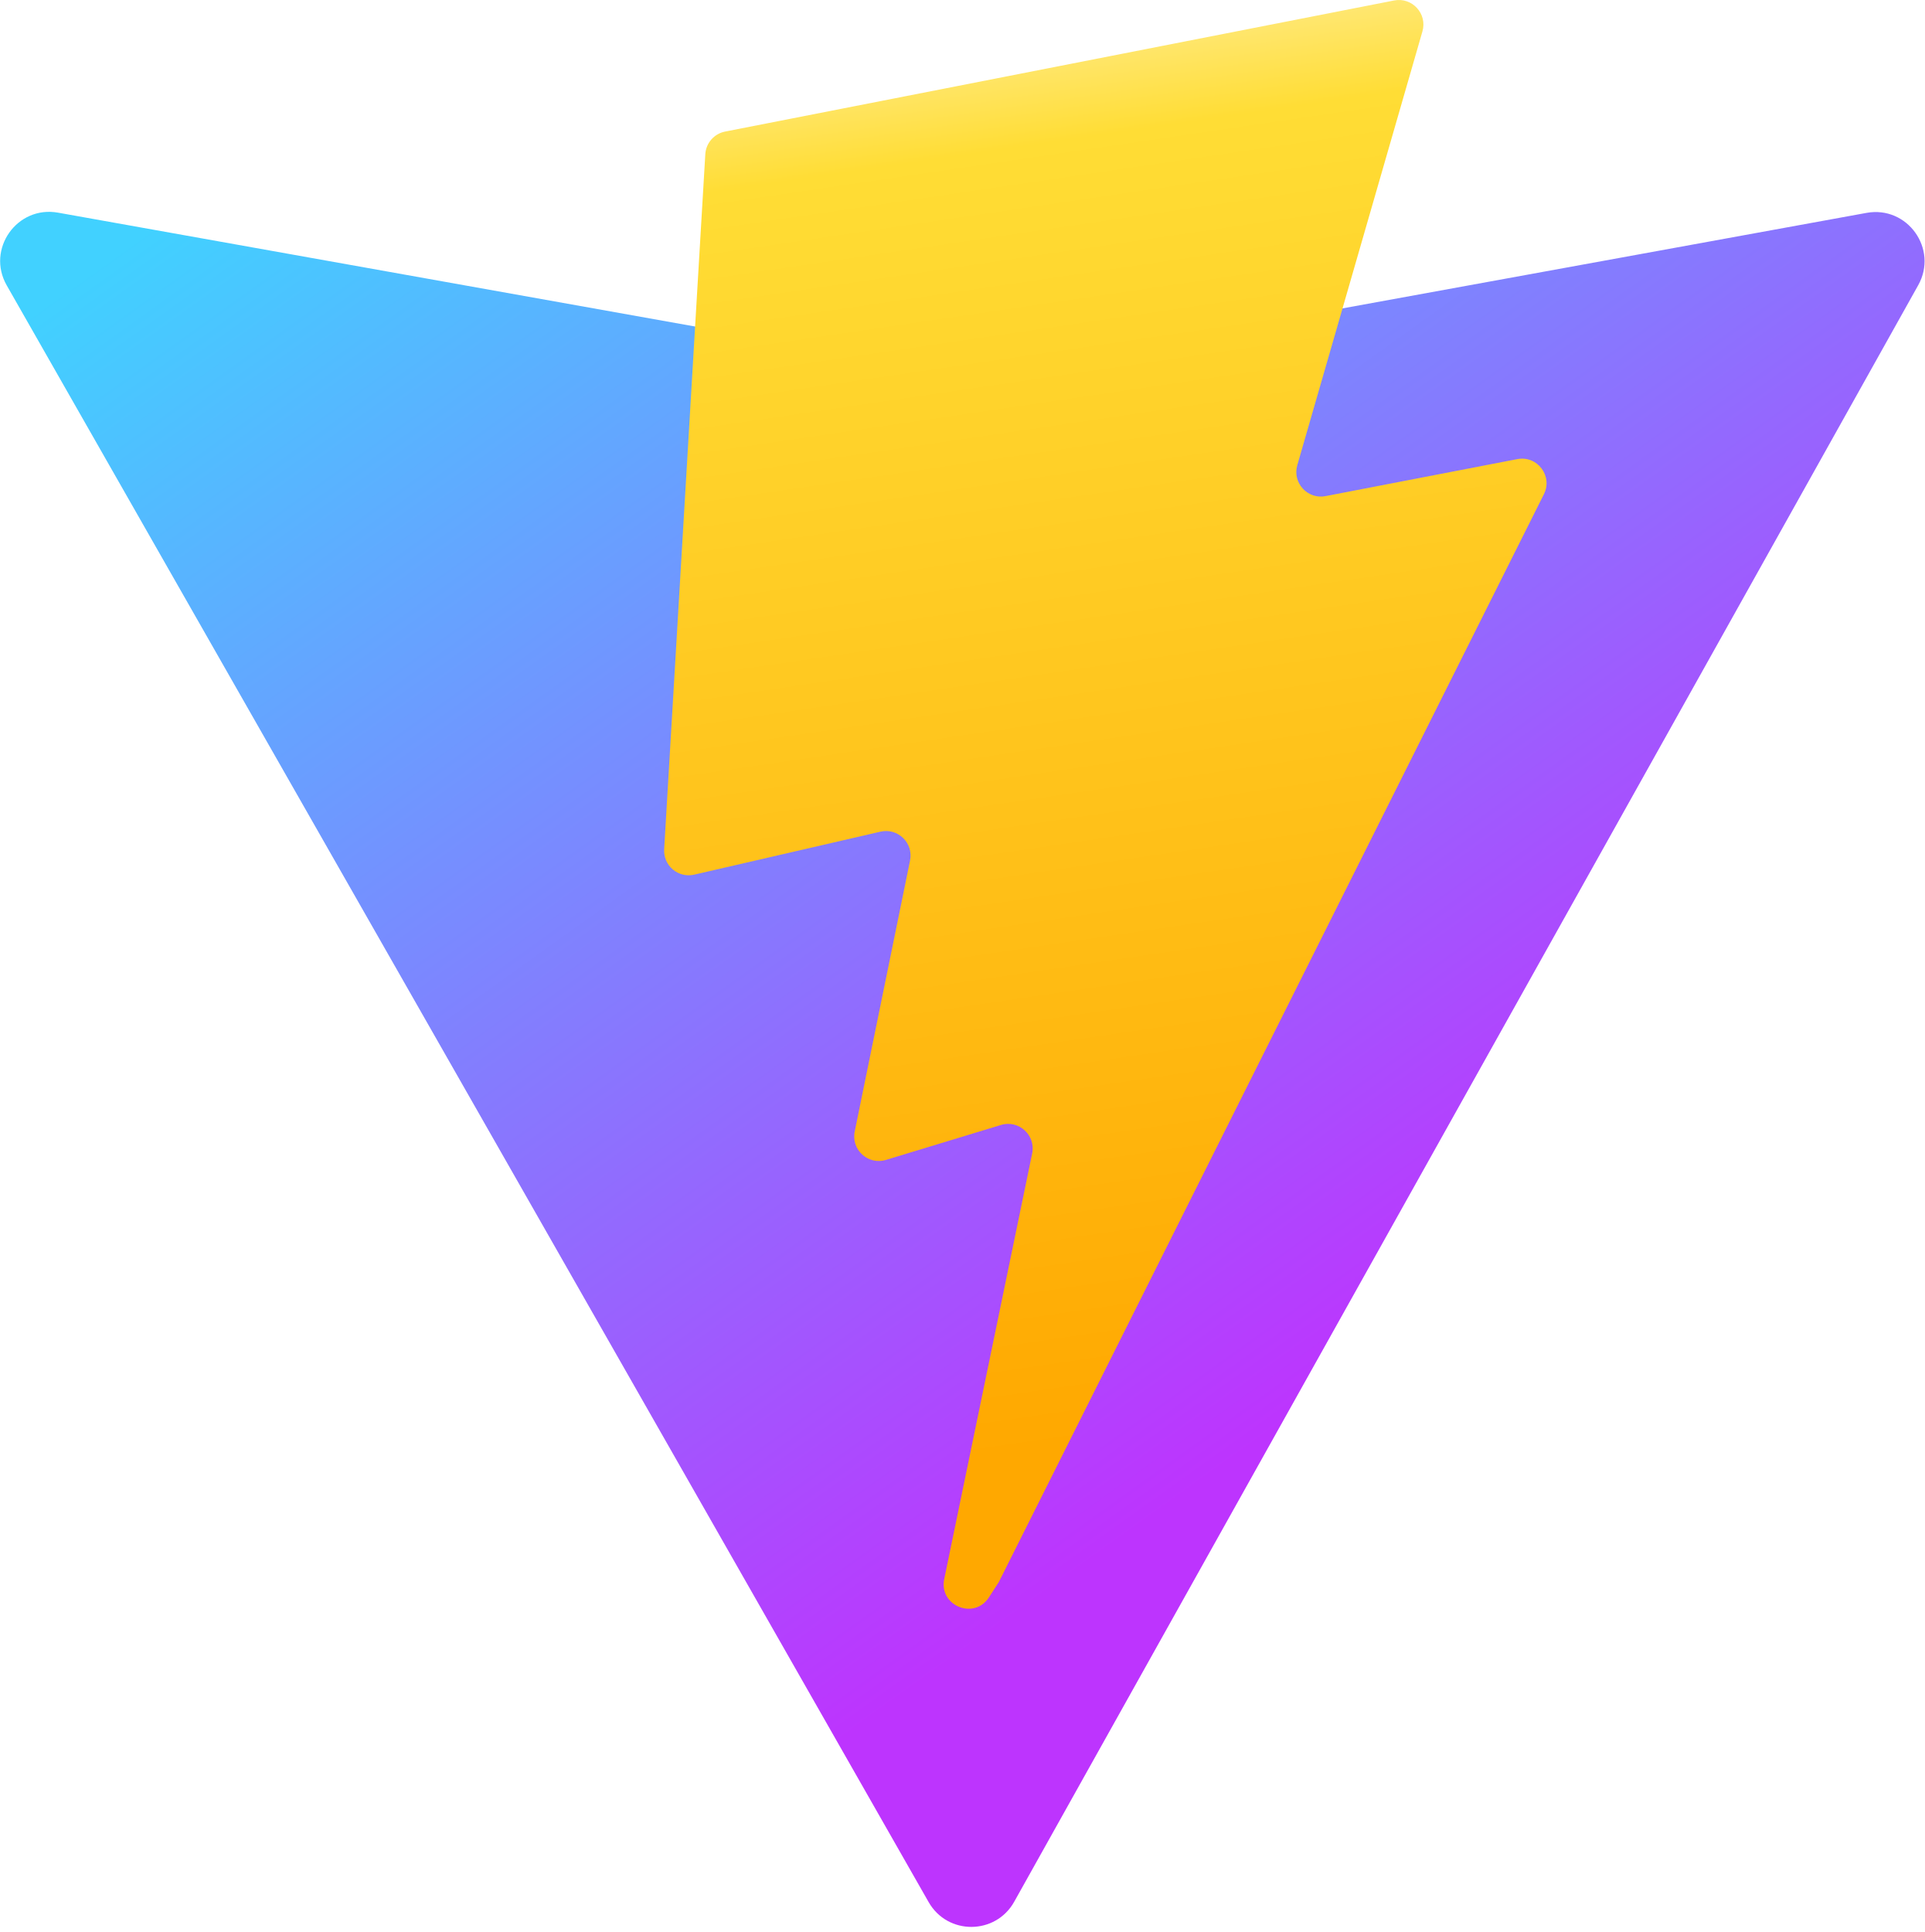
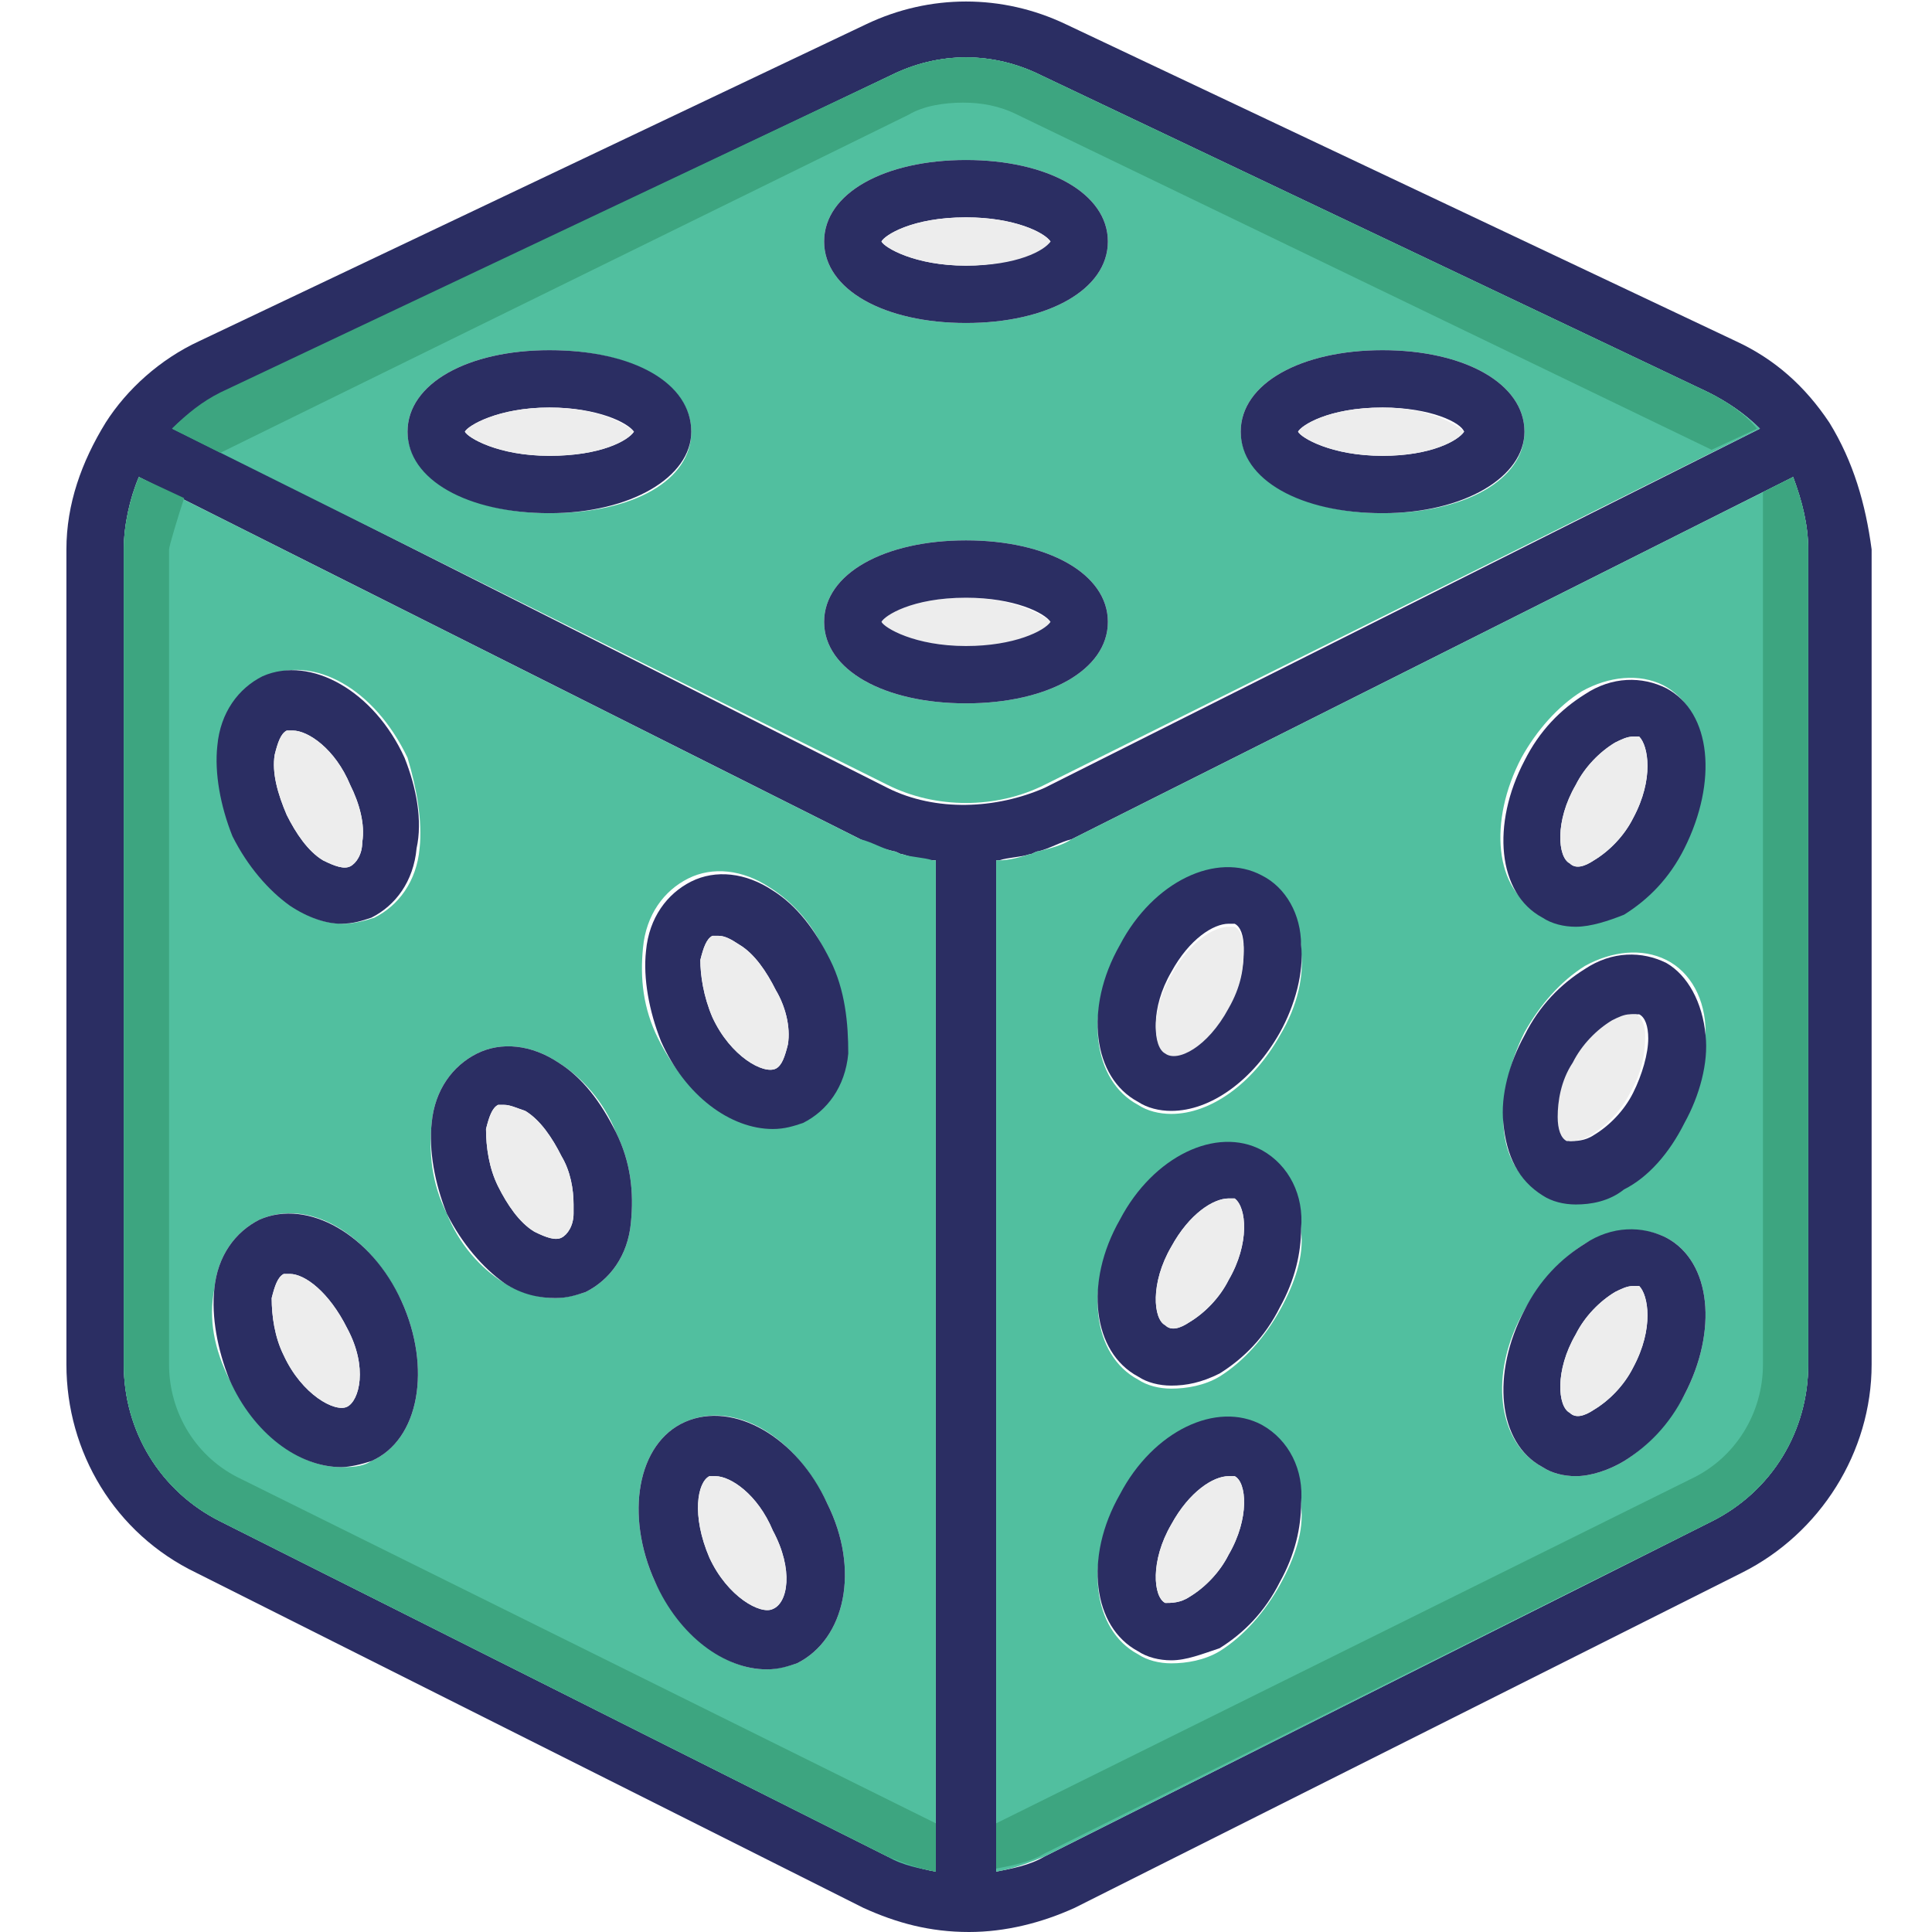
- <svg xmlns="http://www.w3.org/2000/svg" aria-hidden="true" role="img" class="iconify iconify--logos" width="31.88" height="32" preserveAspectRatio="xMidYMid meet" viewBox="0 0 256 257">
-   <defs>
-     <linearGradient id="IconifyId1813088fe1fbc01fb466" x1="-.828%" x2="57.636%" y1="7.652%" y2="78.411%">
-       <stop offset="0%" stop-color="#41D1FF" />
-       <stop offset="100%" stop-color="#BD34FE" />
-     </linearGradient>
-     <linearGradient id="IconifyId1813088fe1fbc01fb467" x1="43.376%" x2="50.316%" y1="2.242%" y2="89.03%">
-       <stop offset="0%" stop-color="#FFEA83" />
-       <stop offset="8.333%" stop-color="#FFDD35" />
-       <stop offset="100%" stop-color="#FFA800" />
-     </linearGradient>
-   </defs>
-   <path fill="url(#IconifyId1813088fe1fbc01fb466)" d="M255.153 37.938L134.897 252.976c-2.483 4.44-8.862 4.466-11.382.048L.875 37.958c-2.746-4.814 1.371-10.646 6.827-9.67l120.385 21.517a6.537 6.537 0 0 0 2.322-.004l117.867-21.483c5.438-.991 9.574 4.796 6.877 9.62Z" />
-   <path fill="url(#IconifyId1813088fe1fbc01fb467)" d="M185.432.063L96.44 17.501a3.268 3.268 0 0 0-2.634 3.014l-5.474 92.456a3.268 3.268 0 0 0 3.997 3.378l24.777-5.718c2.318-.535 4.413 1.507 3.936 3.838l-7.361 36.047c-.495 2.426 1.782 4.5 4.151 3.78l15.304-4.649c2.372-.72 4.652 1.36 4.15 3.788l-11.698 56.621c-.732 3.542 3.979 5.473 5.943 2.437l1.313-2.028l72.516-144.72c1.215-2.423-.88-5.186-3.54-4.672l-25.505 4.922c-2.396.462-4.435-1.77-3.759-4.114l16.646-57.705c.677-2.35-1.37-4.583-3.769-4.113Z" />
+ <svg xmlns="http://www.w3.org/2000/svg" viewBox="0 0 64 64">
+   <path fill="#2b2e63" d="M60.6 14c-.8-1.2-1.8-2.1-3.1-2.7L35.3.8c-2.1-1-4.5-1-6.6 0L6.6 11.3c-1.3.6-2.4 1.6-3.1 2.7-.8 1.3-1.3 2.7-1.3 4.2v27c0 2.9 1.6 5.6 4.3 6.9l22.1 11.1c1.1.5 2.2.8 3.5.8 1.2 0 2.4-.3 3.5-.8l22.1-11.1c2.6-1.3 4.3-4 4.3-6.9v-27c-.2-1.5-.6-2.9-1.4-4.2zM31 62c-.6-.1-1.1-.3-1.6-.5L7.3 50.4c-2-1-3.2-3-3.2-5.2v-27c0-.8.2-1.7.5-2.4l23.9 12c.4.2.7.3 1.1.4.1 0 .2.1.3.1.3.1.7.2 1 .2h.1V62zm-1.6-35.9L5.8 14.2c.5-.5 1-.9 1.7-1.2l22-10.5c1.6-.8 3.4-.8 5 0L56.6 13c.6.3 1.2.7 1.7 1.2L34.6 26.1c-1.6.7-3.6.8-5.2 0zm30.5 19.1c0 2.2-1.2 4.2-3.2 5.2L34.6 61.5c-.5.3-1.1.4-1.6.5V28.5h.1c.3-.1.7-.1 1-.2.1 0 .2-.1.3-.1.4-.1.7-.3 1.1-.4l23.9-12c.3.8.5 1.6.5 2.4v27z" />
+   <path fill="#51bf9f" d="M30.9 28.5c-.3-.1-.7-.1-1-.2-.1 0-.2-.1-.3-.1-.4-.1-.7-.3-1.1-.4l-23.9-12c-.3.8-.5 1.6-.5 2.4v27c0 2.2 1.2 4.2 3.2 5.2l22.1 11.1c.5.3 1.1.4 1.6.5V28.5h-.1zM12.3 48.4c-.3.2-.7.2-1 .2-1.4 0-2.8-1.1-3.7-2.9-.5-1-.7-2-.5-3 .1-1.1.7-1.9 1.5-2.3 1.6-.7 3.6.4 4.7 2.7 1 2.2.6 4.6-1 5.3zm1.6-20.3c-.1 1.1-.7 1.9-1.5 2.3-.3.1-.7.2-1 .2-.6 0-1.2-.2-1.7-.6-.8-.5-1.5-1.3-1.9-2.3-.5-1-.7-2.1-.5-3 .1-1.1.7-1.9 1.5-2.3 1.6-.7 3.6.4 4.7 2.7.3 1 .5 2.1.4 3zm7 12.4c-.1 1.1-.7 1.9-1.5 2.3-.3.1-.7.2-1 .2-.6 0-1.2-.2-1.7-.5-.8-.5-1.5-1.3-1.9-2.3-.5-1-.6-2-.5-3 .1-1.1.7-1.9 1.5-2.3.8-.4 1.8-.3 2.7.3.8.5 1.5 1.3 1.9 2.3.5 1 .6 2 .5 3zm5.5 14.6c-.3.1-.7.2-1 .2-1.4 0-2.8-1.1-3.7-2.9-1-2.2-.6-4.6 1-5.3 1.6-.7 3.6.4 4.7 2.7 1.1 2.2.6 4.5-1 5.3zM28 34.8c-.1 1.1-.7 1.9-1.5 2.3-.3.1-.7.2-1 .2-1.4 0-2.8-1.1-3.7-2.9-.5-1-.6-2-.5-3 .1-1.1.7-1.9 1.5-2.3.8-.4 1.8-.3 2.7.3.8.5 1.5 1.3 1.9 2.3.6 1.1.7 2.2.6 3.1zM56.6 13 34.5 2.5c-1.6-.8-3.4-.8-5 0L7.4 13c-.6.3-1.2.7-1.7 1.2L29.4 26c1.6.8 3.6.8 5.2 0l23.7-11.8c-.5-.5-1.1-.9-1.7-1.2zm-38.4 4c-2.7 0-4.7-1.2-4.7-2.7 0-1.6 2-2.7 4.7-2.7s4.7 1.1 4.7 2.7S21 17 18.2 17zM32 23.3c-2.7 0-4.7-1.1-4.7-2.7s2-2.7 4.7-2.7 4.7 1.1 4.7 2.7-2 2.7-4.7 2.7zm0-12.6c-2.7 0-4.7-1.1-4.7-2.7s2-2.7 4.7-2.7 4.7 1.1 4.7 2.7-2 2.7-4.7 2.7zM45.8 17c-2.7 0-4.7-1.2-4.7-2.7 0-1.6 2-2.7 4.7-2.7s4.7 1.1 4.7 2.7-2 2.7-4.7 2.7zm13.6-1.2-23.9 12c-.3.2-.7.3-1.1.4-.1 0-.2.1-.3.1-.3.1-.7.2-1 .2H33V62c.6-.1 1.1-.3 1.6-.5l22.1-11.1c2-1 3.2-3 3.2-5.2v-27c0-.8-.2-1.6-.5-2.4zm-9 9.3c.5-.9 1.2-1.7 2-2.2.9-.5 1.9-.6 2.7-.2 1.5.8 1.8 3.1.6 5.2-.5.9-1.2 1.7-2 2.2-.5.3-1.1.4-1.6.4-.4 0-.8-.1-1.1-.3-1.5-.7-1.7-3-.6-5.1zm-8 27.4c-.5.9-1.2 1.7-2 2.2-.5.3-1.1.4-1.6.4-.4 0-.8-.1-1.1-.3-1.5-.8-1.8-3.1-.6-5.2 1.2-2.1 3.2-3.1 4.7-2.3.9.5 1.3 1.5 1.3 2.6.1.8-.2 1.7-.7 2.6zm0-9.1c-.5.9-1.2 1.7-2 2.2-.5.3-1.1.4-1.6.4-.4 0-.8-.1-1.1-.3-1.5-.8-1.8-3.1-.6-5.2 1.2-2.1 3.2-3.1 4.7-2.3.9.5 1.3 1.5 1.3 2.6.1.8-.2 1.7-.7 2.6zm0-9.1c-.9 1.6-2.3 2.6-3.6 2.6-.4 0-.8-.1-1.1-.3-1.5-.8-1.8-3.1-.6-5.2 1.2-2.1 3.2-3.1 4.7-2.3.8.4 1.3 1.3 1.3 2.4.1.8-.1 1.8-.7 2.8zm13.4 11.9c-.5.9-1.2 1.7-2 2.2-.5.3-1.1.5-1.6.5-.4 0-.8-.1-1.1-.3-1.5-.8-1.8-3.1-.6-5.2.5-.9 1.2-1.7 2-2.2.9-.5 1.9-.6 2.7-.2 1.5.8 1.7 3.1.6 5.2zm0-9.1c-.5.9-1.2 1.7-2 2.2-.5.3-1.1.5-1.6.5-.4 0-.8-.1-1.1-.3-.8-.4-1.3-1.3-1.3-2.4 0-.9.2-1.9.7-2.9.5-.9 1.2-1.7 2-2.2.9-.5 1.9-.6 2.7-.2.8.4 1.3 1.3 1.3 2.4 0 1-.2 2-.7 2.9z" />
+   <path fill="#3da580" d="M31 60.4V62c-.6-.1-1.1-.3-1.6-.5L7.3 50.4c-2-1-3.2-3-3.2-5.2v-27c0-.8.2-1.7.5-2.4l1.5.7c-.2.6-.5 1.6-.5 1.7v27c0 1.6.9 3.1 2.4 3.8l23 11.4zm27.2-46.2-1.5.7-23-11.1c-.6-.3-1.2-.4-1.8-.4-.6 0-1.3.1-1.8.4L7.3 15l-1.6-.8c.5-.5 1-.9 1.6-1.2L29.5 2.5c1.6-.8 3.4-.8 5 0L56.6 13c.6.3 1.2.7 1.6 1.2zm1.7 4v27c0 2.2-1.2 4.2-3.2 5.2l-22.1 11c-.5.3-1.1.4-1.6.5v-1.5L56 49c1.5-.7 2.4-2.2 2.4-3.8V16.3l1-.5c.3.8.5 1.6.5 2.4z" />
+   <path fill="#2b2e63" d="M32 5.3c-2.7 0-4.7 1.1-4.7 2.7s2 2.7 4.7 2.7 4.7-1.1 4.7-2.7-2-2.7-4.7-2.7zm0 3.5c-1.7 0-2.7-.6-2.8-.8.1-.2 1-.8 2.8-.8 1.6 0 2.6.5 2.8.8-.2.2-1.2.8-2.8.8z" />
+   <path fill="#ededed" d="M34.8 8c-.2.3-1.1.8-2.8.8-1.7 0-2.7-.6-2.8-.8.1-.2 1-.8 2.8-.8 1.6 0 2.6.5 2.8.8zm0 12.6c-.2.3-1.1.8-2.8.8-1.7 0-2.7-.6-2.8-.8.1-.2 1-.8 2.8-.8 1.6 0 2.6.6 2.8.8z" />
+   <path fill="#2b2e63" d="M32 17.9c-2.7 0-4.7 1.1-4.7 2.7s2 2.7 4.7 2.7 4.7-1.1 4.7-2.7-2-2.7-4.7-2.7zm0 3.5c-1.7 0-2.7-.6-2.8-.8.1-.2 1-.8 2.8-.8 1.6 0 2.6.5 2.8.8-.2.3-1.2.8-2.8.8zm13.8-9.8c-2.7 0-4.7 1.1-4.7 2.7s2 2.7 4.7 2.7 4.7-1.2 4.7-2.7c0-1.6-2-2.7-4.7-2.7zm0 3.5c-1.7 0-2.7-.6-2.8-.8.1-.2 1-.8 2.8-.8 1.6 0 2.6.5 2.7.8-.2.3-1.1.8-2.7.8z" />
+   <path fill="#ededed" d="M48.5 14.3c-.2.3-1.1.8-2.7.8-1.7 0-2.7-.6-2.8-.8.1-.2 1-.8 2.8-.8 1.6 0 2.5.6 2.7.8z" />
+   <path fill="#2b2e63" d="M18.2 11.6c-2.7 0-4.7 1.1-4.7 2.7s2 2.7 4.7 2.7 4.7-1.2 4.7-2.7c0-1.6-1.9-2.7-4.7-2.7zm0 3.5c-1.7 0-2.7-.6-2.8-.8.1-.2 1.1-.8 2.8-.8 1.6 0 2.6.5 2.8.8-.2.3-1.1.8-2.8.8z" />
+   <path fill="#ededed" d="M21 14.3c-.2.3-1.1.8-2.8.8-1.7 0-2.7-.6-2.8-.8.1-.2 1.1-.8 2.8-.8 1.7 0 2.6.6 2.8.8z" />
+   <path fill="#2b2e63" d="M13.4 25.1c-1-2.2-3.1-3.4-4.7-2.7-.8.4-1.4 1.2-1.5 2.3-.1.9.1 2 .5 3 .5 1 1.2 1.8 1.9 2.3.6.4 1.2.6 1.7.6.4 0 .7-.1 1-.2.8-.4 1.4-1.2 1.5-2.3.2-.9 0-2-.4-3zM12 27.9c0 .4-.2.7-.4.8-.2.1-.5 0-.9-.2-.5-.3-.9-.9-1.2-1.5-.3-.7-.5-1.4-.4-2 .1-.4.2-.7.4-.8h.2c.5 0 1.4.6 1.9 1.8.3.6.5 1.3.4 1.9z" />
+   <path fill="#ededed" d="M12 27.9c0 .4-.2.7-.4.8-.2.1-.5 0-.9-.2-.5-.3-.9-.9-1.2-1.5-.3-.7-.5-1.4-.4-2 .1-.4.2-.7.4-.8h.2c.5 0 1.4.6 1.9 1.8.3.6.5 1.3.4 1.9z" />
+   <path fill="#2b2e63" d="M20.4 37.5c-.5-1-1.1-1.8-1.9-2.3-.9-.6-1.9-.7-2.7-.3-.8.4-1.4 1.2-1.5 2.3-.1.9.1 2 .5 3 .5 1 1.2 1.8 1.9 2.3.6.4 1.2.5 1.7.5.4 0 .7-.1 1-.2.8-.4 1.4-1.2 1.5-2.3.1-1 0-2-.5-3zM19 40.2c0 .4-.2.7-.4.8-.2.1-.5 0-.9-.2-.5-.3-.9-.9-1.2-1.5-.3-.6-.4-1.3-.4-1.9.1-.4.2-.7.4-.8h.2c.2 0 .4.1.7.2.5.3.9.9 1.2 1.5.3.5.4 1.1.4 1.6v.3z" />
+   <path fill="#ededed" d="M19 39.9v.3c0 .4-.2.7-.4.8-.2.1-.5 0-.9-.2-.5-.3-.9-.9-1.2-1.5-.3-.6-.4-1.3-.4-1.9.1-.4.2-.7.4-.8h.2c.2 0 .4.1.7.2.5.3.9.9 1.2 1.5.3.5.4 1.1.4 1.6z" />
+   <path fill="#2b2e63" d="M27.4 49.8c-1-2.2-3.1-3.4-4.7-2.7-1.6.7-2 3.1-1 5.3.8 1.8 2.3 2.9 3.7 2.9.4 0 .7-.1 1-.2 1.6-.8 2.1-3.1 1-5.3zm-1.8 3.5c-.4.2-1.5-.4-2.1-1.7-.6-1.4-.4-2.5 0-2.7h.2c.5 0 1.4.6 1.9 1.8.7 1.3.5 2.4 0 2.6z" />
+   <path fill="#ededed" d="M25.6 53.3c-.4.2-1.5-.4-2.1-1.7-.6-1.4-.4-2.5 0-2.7h.2c.5 0 1.4.6 1.9 1.8.7 1.3.5 2.4 0 2.6z" />
+   <path fill="#2b2e63" d="M27.5 31.8c-.5-1-1.1-1.8-1.9-2.3-.9-.6-1.9-.7-2.7-.3-.8.4-1.4 1.2-1.5 2.3-.1.9.1 2 .5 3 .8 1.8 2.3 2.9 3.7 2.9.4 0 .7-.1 1-.2.8-.4 1.4-1.2 1.5-2.3 0-1-.1-2.1-.6-3.1zm-1.4 2.8c-.1.4-.2.7-.4.8-.4.2-1.5-.4-2.1-1.7-.3-.7-.4-1.4-.4-1.9.1-.4.2-.7.4-.8h.2c.2 0 .4.1.7.3.5.3.9.9 1.2 1.5.3.5.5 1.2.4 1.8z" />
+   <path fill="#ededed" d="M26.1 34.6c-.1.4-.2.7-.4.8-.4.2-1.5-.4-2.1-1.7-.3-.7-.4-1.4-.4-1.9.1-.4.2-.7.4-.8h.2c.2 0 .4.1.7.3.5.3.9.9 1.2 1.5.3.5.5 1.2.4 1.8z" />
+   <path fill="#2b2e63" d="M13.3 43.1c-1-2.2-3.1-3.4-4.7-2.7-.8.4-1.4 1.2-1.5 2.3-.1.9.1 2 .5 3 .8 1.8 2.3 2.9 3.7 2.9.3 0 .7-.1 1-.2 1.6-.7 2-3.1 1-5.3zm-1.8 3.5c-.4.2-1.5-.4-2.1-1.7-.3-.6-.4-1.3-.4-1.9.1-.4.2-.7.4-.8h.2c.5 0 1.3.6 1.9 1.8.7 1.3.4 2.4 0 2.6z" />
+   <path fill="#ededed" d="M11.5 46.6c-.4.2-1.5-.4-2.1-1.7-.3-.6-.4-1.3-.4-1.9.1-.4.2-.7.4-.8h.2c.5 0 1.3.6 1.9 1.8.7 1.3.4 2.4 0 2.6z" />
+   <path fill="#2b2e63" d="M41.8 29c-1.5-.8-3.6.2-4.7 2.3-1.2 2.1-.9 4.4.6 5.2.3.2.7.3 1.1.3 1.3 0 2.7-1 3.6-2.6.5-.9.8-2 .7-2.9 0-1-.5-1.9-1.3-2.3zm-1.1 4.3c-.7 1.3-1.7 1.8-2.1 1.5-.4-.2-.5-1.4.2-2.6.6-1.1 1.4-1.6 1.9-1.6h.2c.2.1.3.4.3.8 0 .6-.1 1.3-.5 1.9z" />
+   <path fill="#ededed" d="M41.2 31.5c0 .6-.1 1.2-.5 1.9-.7 1.3-1.7 1.8-2.1 1.5-.4-.2-.5-1.4.2-2.6.6-1.1 1.4-1.6 1.9-1.6h.2c.2.1.3.4.3.8z" />
+   <path fill="#2b2e63" d="M41.8 38.1c-1.5-.8-3.6.2-4.7 2.3-1.2 2.1-.9 4.4.6 5.2.3.2.7.3 1.1.3.5 0 1-.1 1.6-.4.8-.5 1.5-1.2 2-2.2.5-.9.7-1.8.7-2.6.1-1.1-.4-2.1-1.3-2.6zm-1.1 4.3c-.3.6-.8 1.1-1.3 1.4-.3.2-.6.3-.8.1-.4-.2-.5-1.4.2-2.6.6-1.1 1.4-1.6 1.9-1.6h.2c.4.3.5 1.5-.2 2.7z" />
+   <path fill="#ededed" d="M40.7 42.4c-.3.6-.8 1.1-1.3 1.4-.3.2-.6.3-.8.1-.4-.2-.5-1.4.2-2.6.6-1.1 1.4-1.6 1.9-1.6h.2c.4.3.5 1.5-.2 2.7z" />
+   <path fill="#2b2e63" d="M41.8 47.2c-1.5-.8-3.6.2-4.7 2.3-1.2 2.1-.9 4.4.6 5.2.3.2.7.3 1.1.3.5 0 1-.2 1.6-.4.8-.5 1.5-1.2 2-2.2.5-.9.7-1.8.7-2.6.1-1.1-.4-2.1-1.3-2.6zm-1.1 4.3c-.3.6-.8 1.1-1.3 1.4-.3.2-.6.2-.8.2-.4-.2-.5-1.4.2-2.6.6-1.1 1.4-1.6 1.9-1.6h.2c.4.2.5 1.4-.2 2.6z" />
+   <path fill="#ededed" d="M40.7 51.5c-.3.6-.8 1.1-1.3 1.4-.3.2-.6.2-.8.2-.4-.2-.5-1.4.2-2.6.6-1.1 1.4-1.6 1.9-1.6h.2c.4.2.5 1.4-.2 2.6z" />
+   <path fill="#2b2e63" d="M55.2 22.8c-.8-.4-1.8-.4-2.7.2-.8.5-1.5 1.2-2 2.2-1.1 2.1-.9 4.4.6 5.2.3.2.7.3 1.1.3.5 0 1.1-.2 1.6-.4.8-.5 1.5-1.2 2-2.2 1.1-2.2.9-4.5-.6-5.3zm-1.1 4.3c-.3.6-.8 1.1-1.3 1.4-.3.2-.6.3-.8.1-.4-.2-.5-1.4.2-2.6.3-.6.8-1.1 1.3-1.4.2-.1.4-.2.6-.2h.2c.3.3.5 1.4-.2 2.7z" />
+   <path fill="#ededed" d="M54.1 27.1c-.3.6-.8 1.1-1.3 1.4-.3.2-.6.3-.8.1-.4-.2-.5-1.4.2-2.6.3-.6.8-1.1 1.3-1.4.2-.1.4-.2.6-.2h.2c.3.3.5 1.4-.2 2.7z" />
+   <path fill="#2b2e63" d="M55.2 31.9c-.8-.4-1.8-.4-2.7.2-.8.5-1.5 1.2-2 2.2-.5.9-.8 2-.7 2.9.1 1.1.5 1.9 1.3 2.4.3.2.7.3 1.1.3.5 0 1.1-.1 1.6-.5.8-.4 1.5-1.2 2-2.2.5-.9.8-2 .7-2.9-.1-1.1-.6-2-1.3-2.4zm-1.1 4.3c-.3.6-.8 1.1-1.3 1.4-.3.2-.6.2-.8.2-.2-.1-.3-.4-.3-.8 0-.5.1-1.2.5-1.8.3-.6.8-1.1 1.3-1.4.2-.1.4-.2.6-.2h.2c.2.1.3.4.3.8 0 .5-.2 1.2-.5 1.8z" />
+   <path fill="#ededed" d="M54.5 34.3c0 .6-.1 1.2-.5 1.9-.3.6-.8 1.1-1.3 1.4-.3.2-.6.2-.8.2-.2-.1-.3-.4-.3-.8 0-.5.1-1.2.5-1.8.3-.6.8-1.1 1.3-1.4.2-.1.4-.2.6-.2h.2c.2.1.3.4.3.7z" />
+   <path fill="#2b2e63" d="M55.2 41c-.8-.4-1.8-.4-2.7.2-.8.5-1.5 1.2-2 2.2-1.1 2.1-.9 4.4.6 5.2.3.2.7.3 1.1.3.5 0 1.1-.2 1.6-.5.8-.5 1.5-1.2 2-2.2 1.1-2.1.9-4.4-.6-5.2zm-1.1 4.3c-.3.6-.8 1.1-1.3 1.4-.3.2-.6.3-.8.1-.4-.2-.5-1.4.2-2.6.3-.6.8-1.1 1.3-1.4.2-.1.4-.2.6-.2h.2c.3.3.5 1.4-.2 2.7z" />
+   <path fill="#ededed" d="M54.1 45.3c-.3.6-.8 1.1-1.3 1.4-.3.2-.6.3-.8.1-.4-.2-.5-1.4.2-2.6.3-.6.8-1.1 1.3-1.4.2-.1.4-.2.6-.2h.2c.3.3.5 1.4-.2 2.7z" />
</svg>
